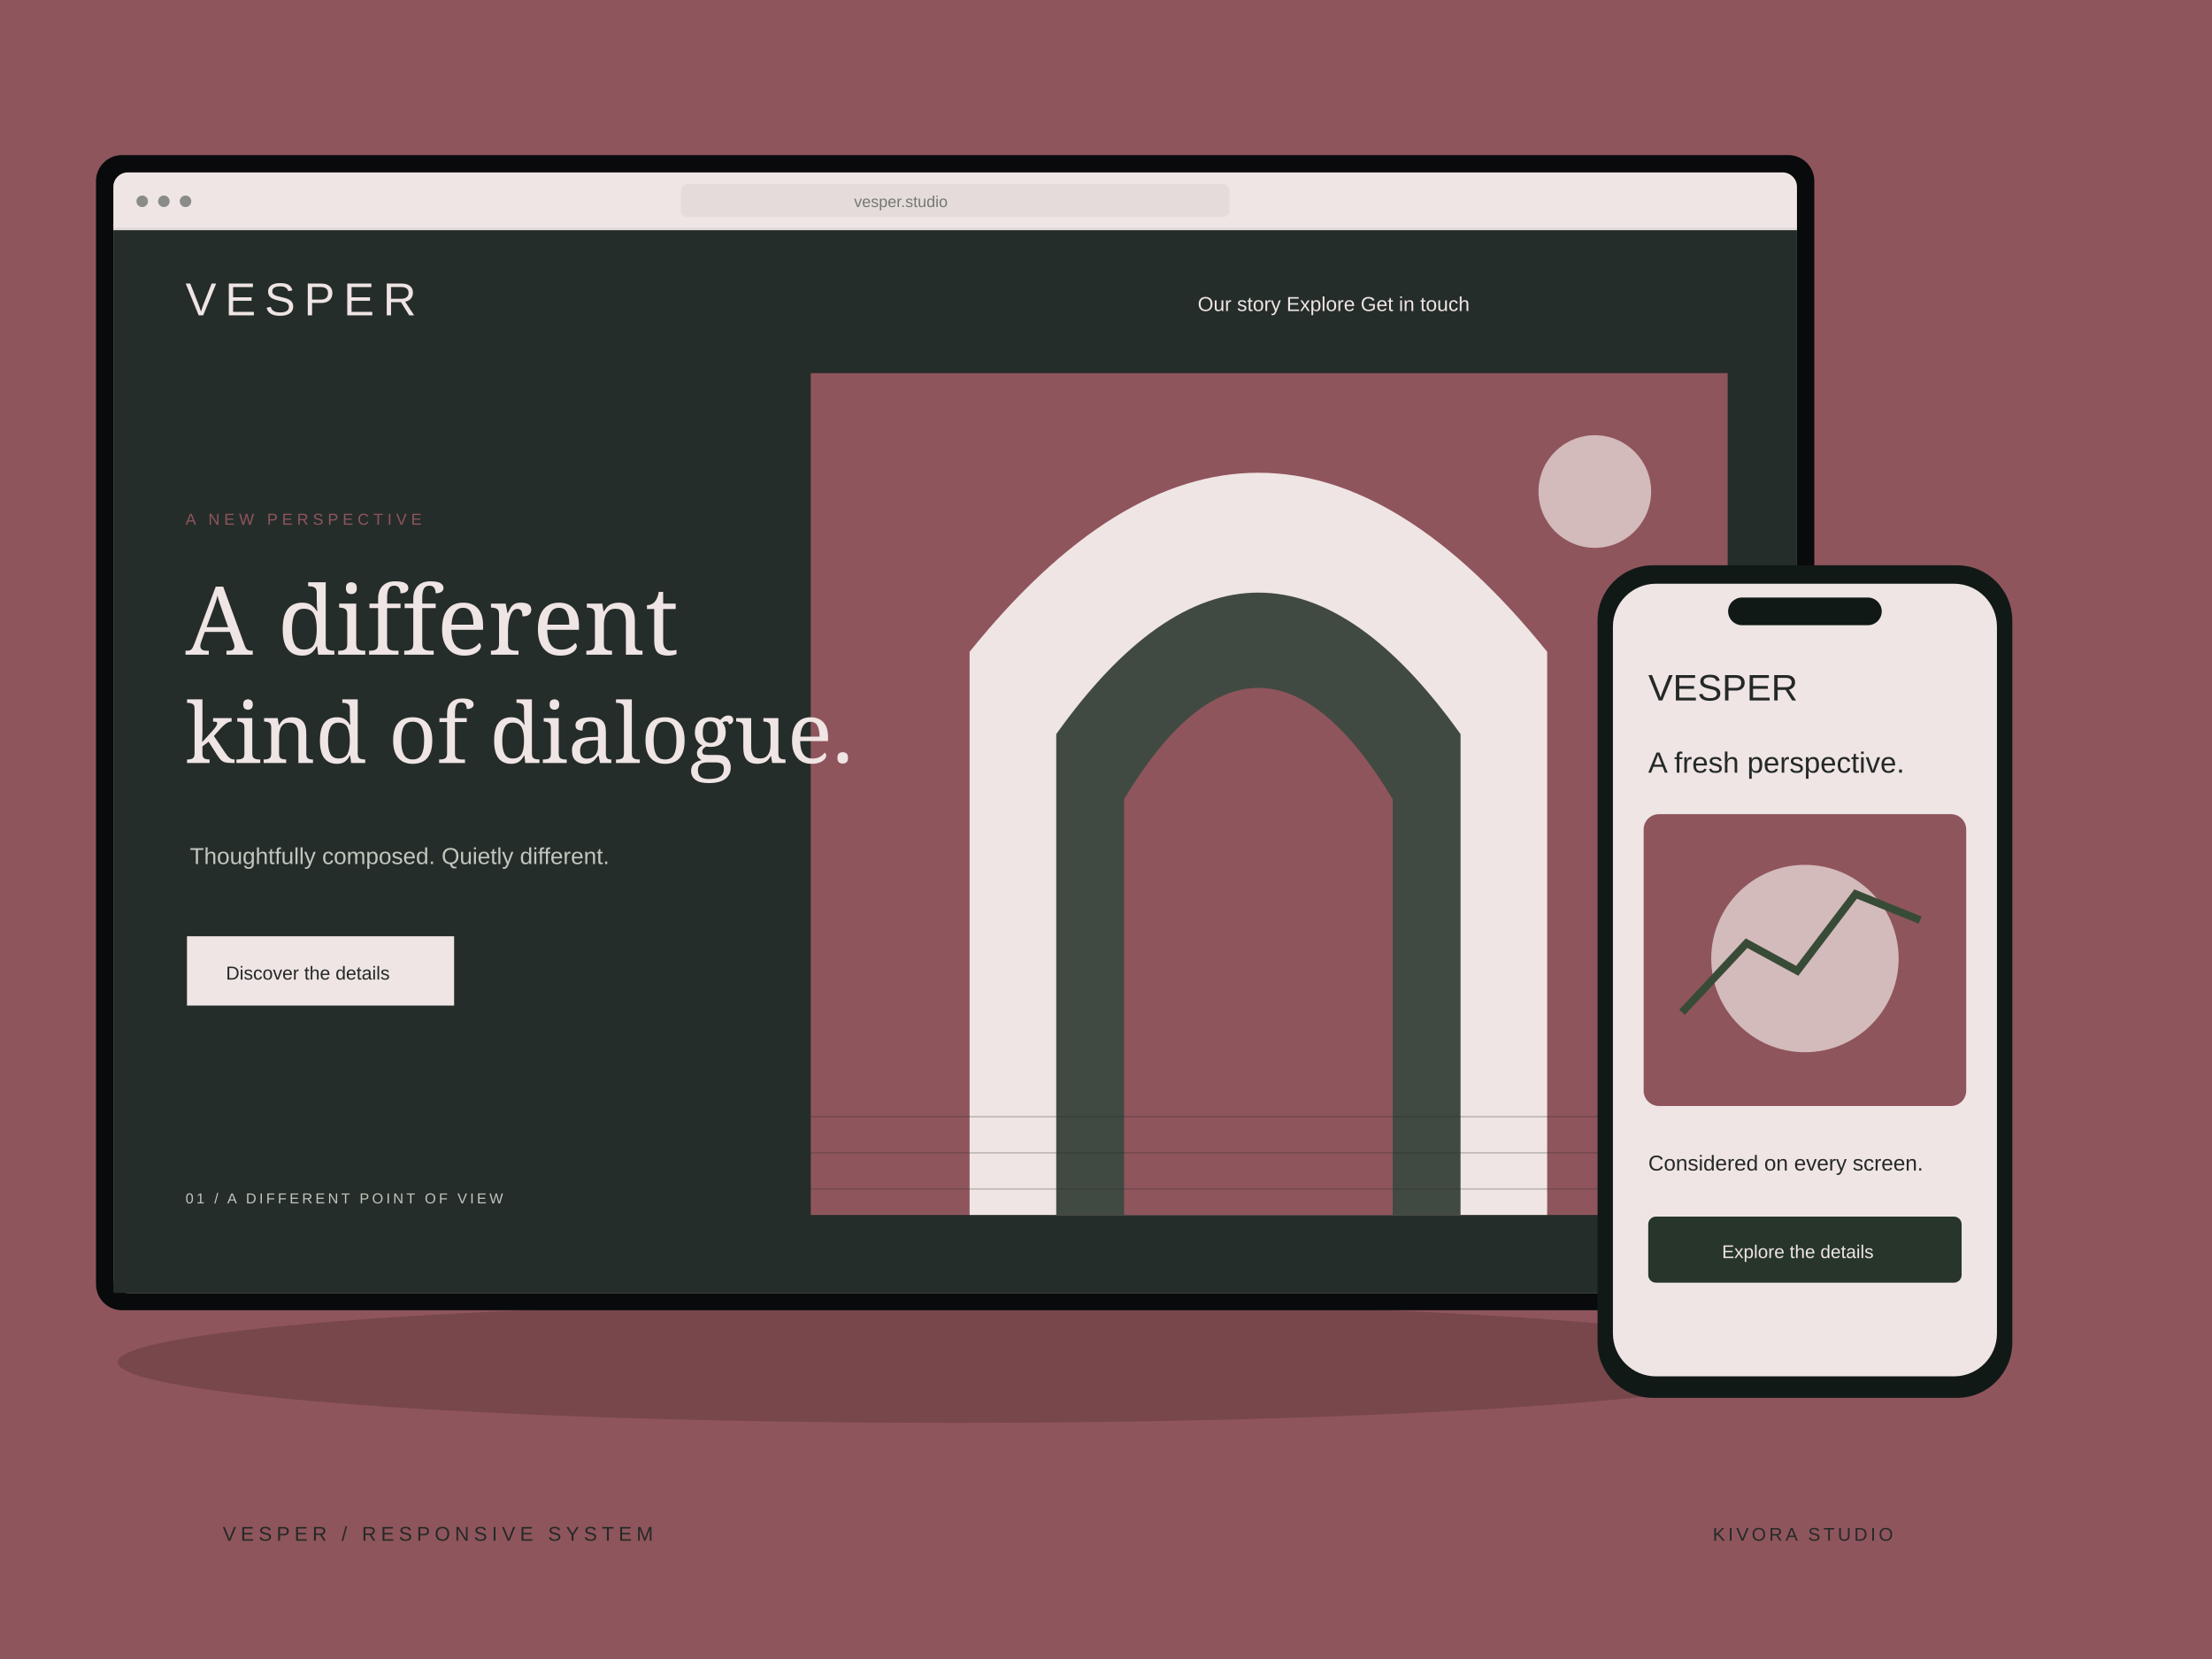
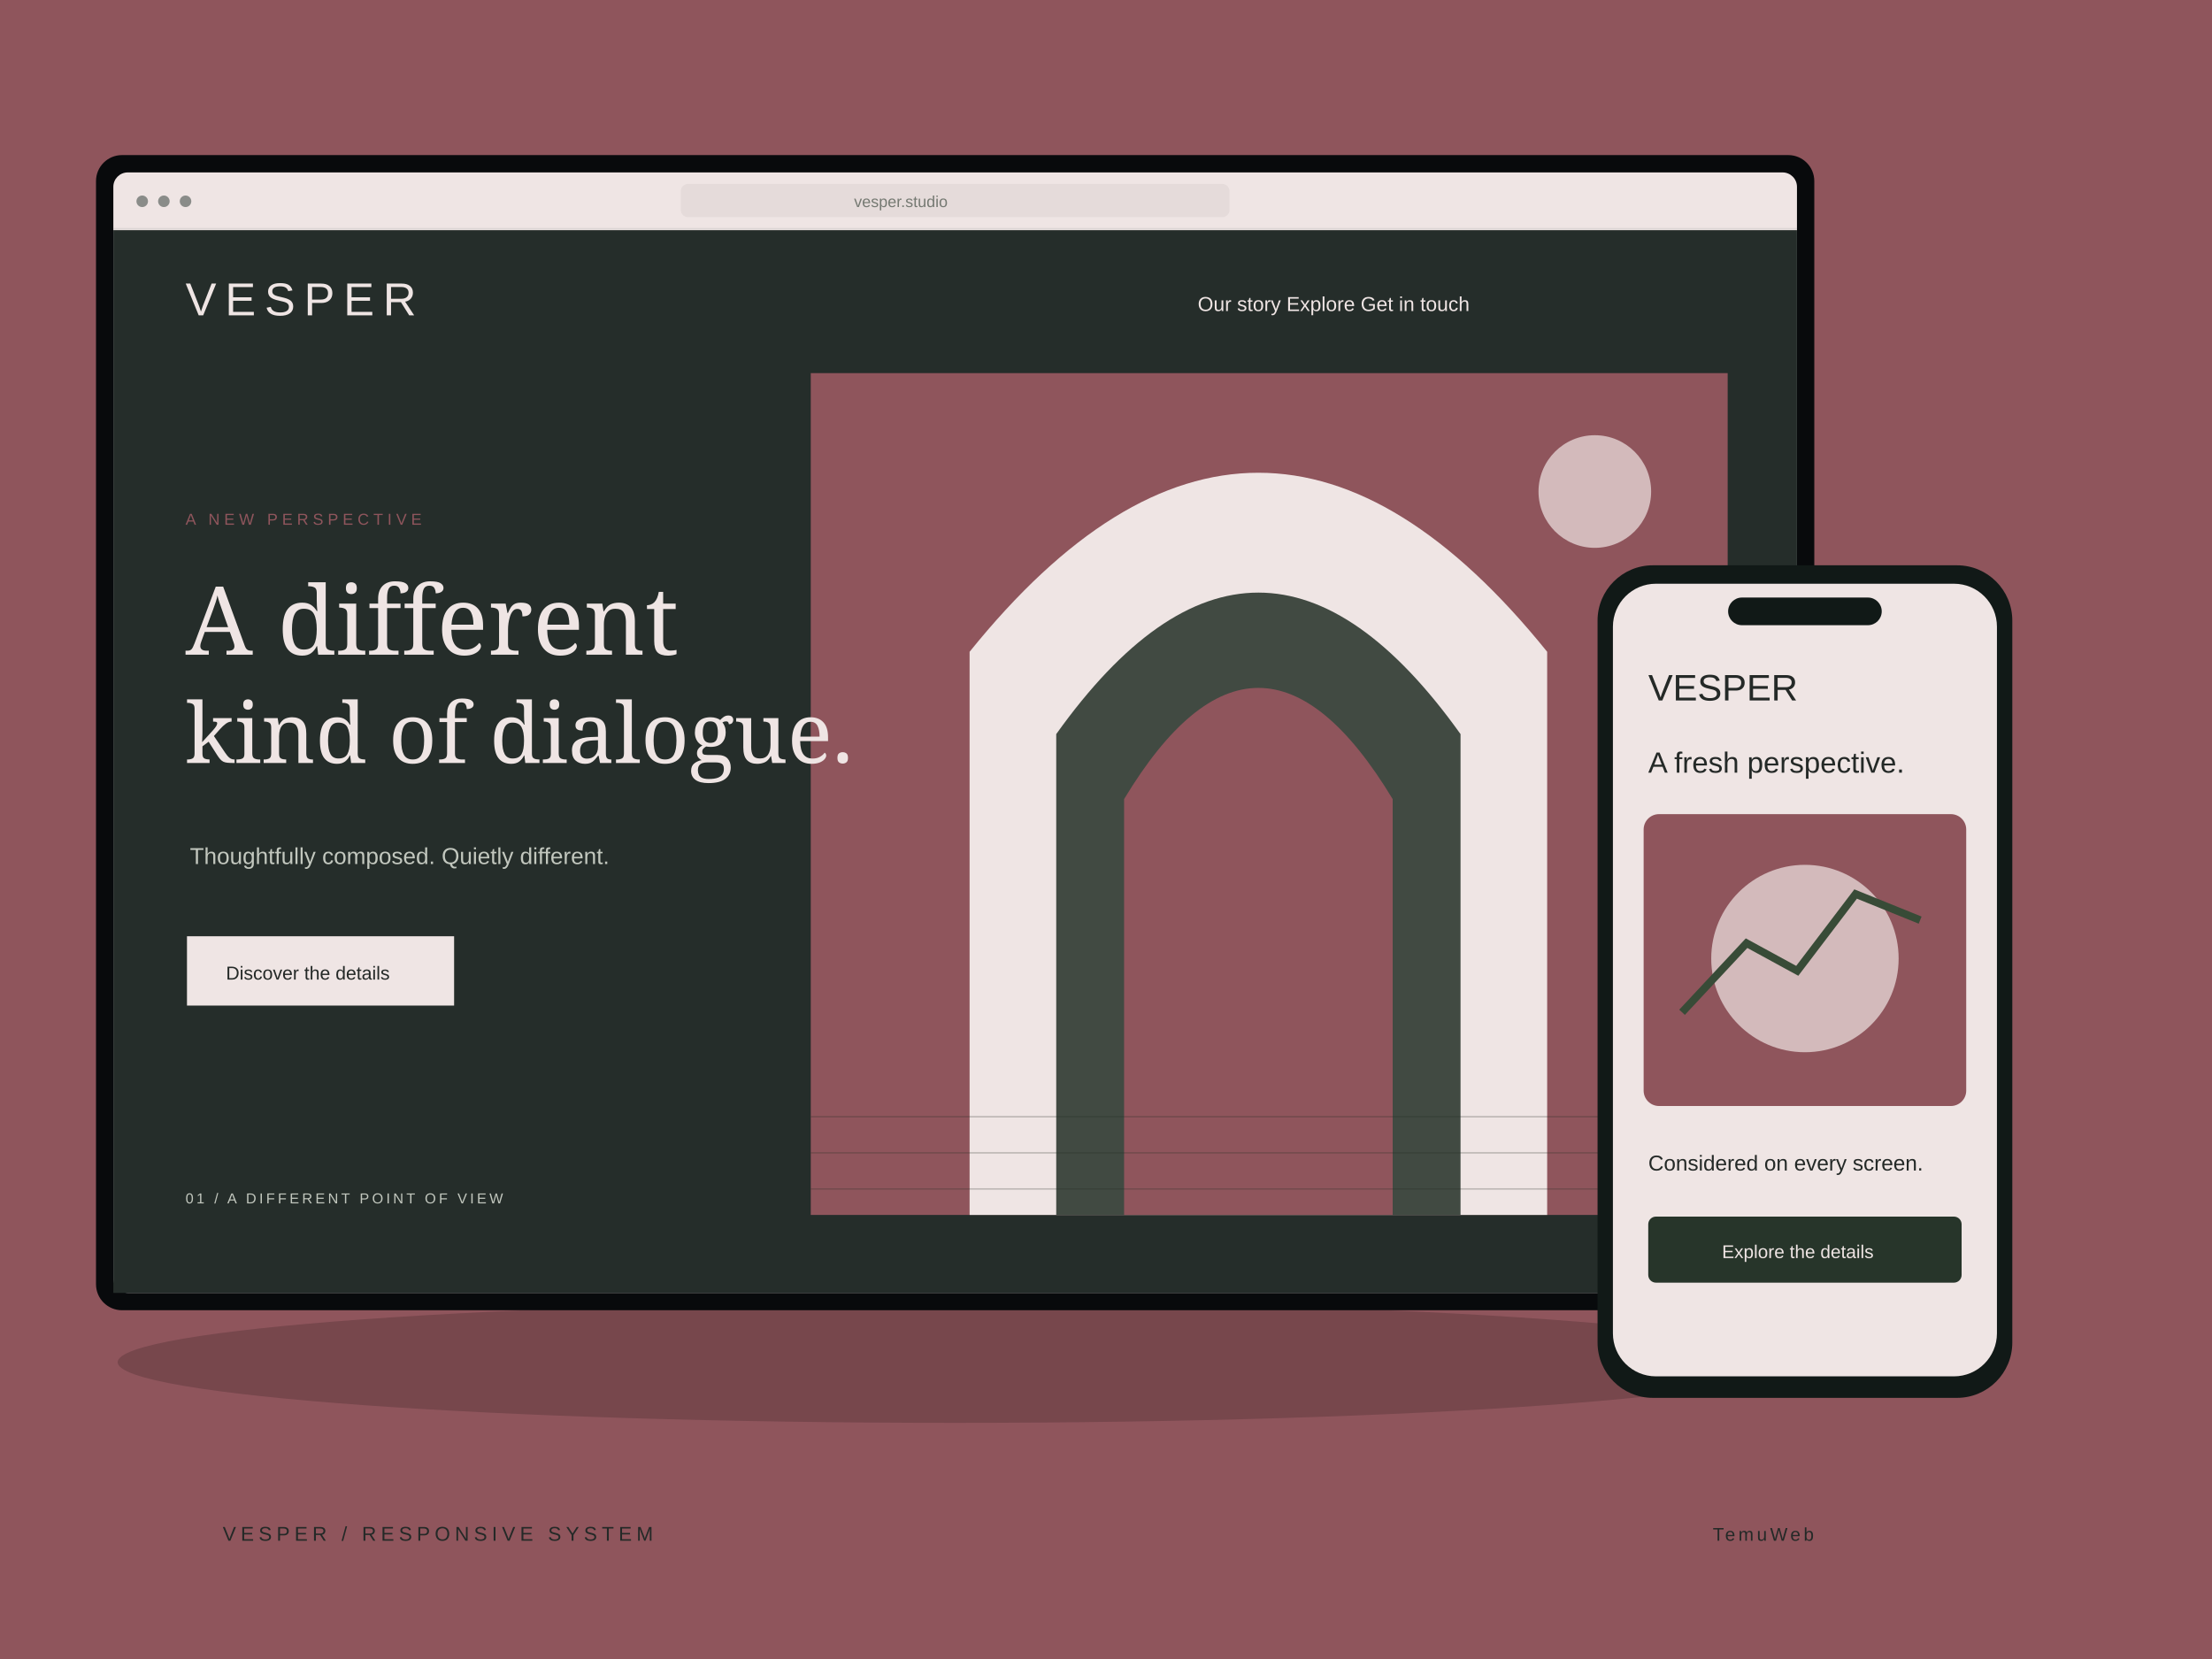
<svg xmlns="http://www.w3.org/2000/svg" width="1440" height="1080" viewBox="0 0 1440 1080">
  <rect width="1440" height="1080" fill="#8f555c" />
  <g transform="translate(-55 -25) scale(.94)">
    <rect width="1440" height="1080" fill="#8f555c" />
    <ellipse cx="720" cy="970" rx="580" ry="42" fill="#000" opacity=".17" />
    <rect x="125" y="134" width="1190" height="800" rx="18" fill="#080a0c" />
    <rect x="137" y="146" width="1166" height="776" rx="10" fill="#efe5e4" />
    <path d="M137 185h1166" stroke="#aaa" stroke-opacity=".25" />
    <circle cx="157" cy="166" r="4" fill="#8a8c89" />
    <circle cx="172" cy="166" r="4" fill="#8a8c89" />
    <circle cx="187" cy="166" r="4" fill="#8a8c89" />
    <rect x="530" y="154" width="380" height="23" rx="5" fill="#000" opacity=".045" />
    <text x="650" y="170" font-family="Arial,Helvetica,sans-serif" font-size="11" fill="#757972">vesper.studio</text>
    <rect x="137" y="186" width="1166" height="736" fill="#252d2a" />
    <text x="187" y="245" font-family="Arial,Helvetica,sans-serif" font-size="32" fill="#efe5e4" letter-spacing="6">VESPER</text>
    <text x="888" y="242" font-family="Arial,Helvetica,sans-serif" font-size="14" fill="#efe5e4">Our story     Explore     Get in touch</text>
    <rect x="620" y="285" width="635" height="583" fill="#8f555c" />
    <path d="M730 868V478Q930 230 1130 478V868" fill="#efe5e4" />
    <path d="M790 868V535Q930 339 1070 535V868" fill="#414a42" />
    <path d="M837 868V580Q930 426 1023 580V868" fill="#8f555c" />
    <path d="M620 800h635M620 825h635M620 850h635" stroke="#202820" stroke-opacity=".25" />
    <circle cx="1163" cy="367" r="39" fill="#efe5e4" opacity=".7" />
    <text x="187" y="390" font-family="Arial,Helvetica,sans-serif" font-size="11" fill="#8f555c" letter-spacing="3">A NEW PERSPECTIVE</text>
    <text x="187" y="480" font-size="66" fill="#efe5e4" font-family="Georgia,serif">A different</text>
    <text x="187" y="555" font-size="58" fill="#efe5e4" font-family="Georgia,serif">kind of dialogue.</text>
    <text x="190" y="625" font-family="Arial,Helvetica,sans-serif" font-size="16" fill="#c2c7be">Thoughtfully composed. Quietly different.</text>
    <rect x="188" y="675" width="185" height="48" fill="#efe5e4" />
    <text x="215" y="705" font-family="Arial,Helvetica,sans-serif" font-size="13" fill="#242927">Discover the details</text>
    <text x="187" y="860" font-family="Arial,Helvetica,sans-serif" font-size="10" fill="#c2c7be" letter-spacing="2">01 / A DIFFERENT POINT OF VIEW</text>
  </g>
  <rect x="1040" y="368" width="270" height="542" rx="36" fill="#111917" />
  <rect x="1050" y="380" width="250" height="516" rx="28" fill="#efe5e4" />
  <rect x="1125" y="389" width="100" height="18" rx="9" fill="#111917" />
  <text x="1073" y="456" font-family="Arial,Helvetica,sans-serif" font-size="24" fill="#242927">VESPER</text>
  <text x="1073" y="503" font-family="Arial,Helvetica,sans-serif" font-size="19" fill="#242927">A fresh perspective.</text>
  <rect x="1070" y="530" width="210" height="190" rx="10" fill="#8f555c" />
  <circle cx="1175" cy="624" r="61" fill="#efe5e4" opacity=".7" />
  <path d="M1095 659L1137 614L1170 632L1208 582L1250 599" fill="none" stroke="#384b37" stroke-width="5" />
  <text x="1073" y="762" font-family="Arial,Helvetica,sans-serif" font-size="14" fill="#242927">Considered on every screen.</text>
  <rect x="1073" y="792" width="204" height="43" rx="5" fill="#27352a" />
  <text x="1121" y="819" font-family="Arial,Helvetica,sans-serif" font-size="12" fill="#efe5e4">Explore the details</text>
  <text x="145" y="1003" font-family="Arial,Helvetica,sans-serif" font-size="13" fill="#242927" letter-spacing="3">VESPER / RESPONSIVE SYSTEM</text>
-   <text x="1115" y="1003" font-family="Arial,Helvetica,sans-serif" font-size="12" fill="#242927" letter-spacing="2">KIVORA STUDIO</text>
+   <text x="1115" y="1003" font-family="Arial,Helvetica,sans-serif" font-size="12" fill="#242927" letter-spacing="2">TemuWeb</text>
</svg>
